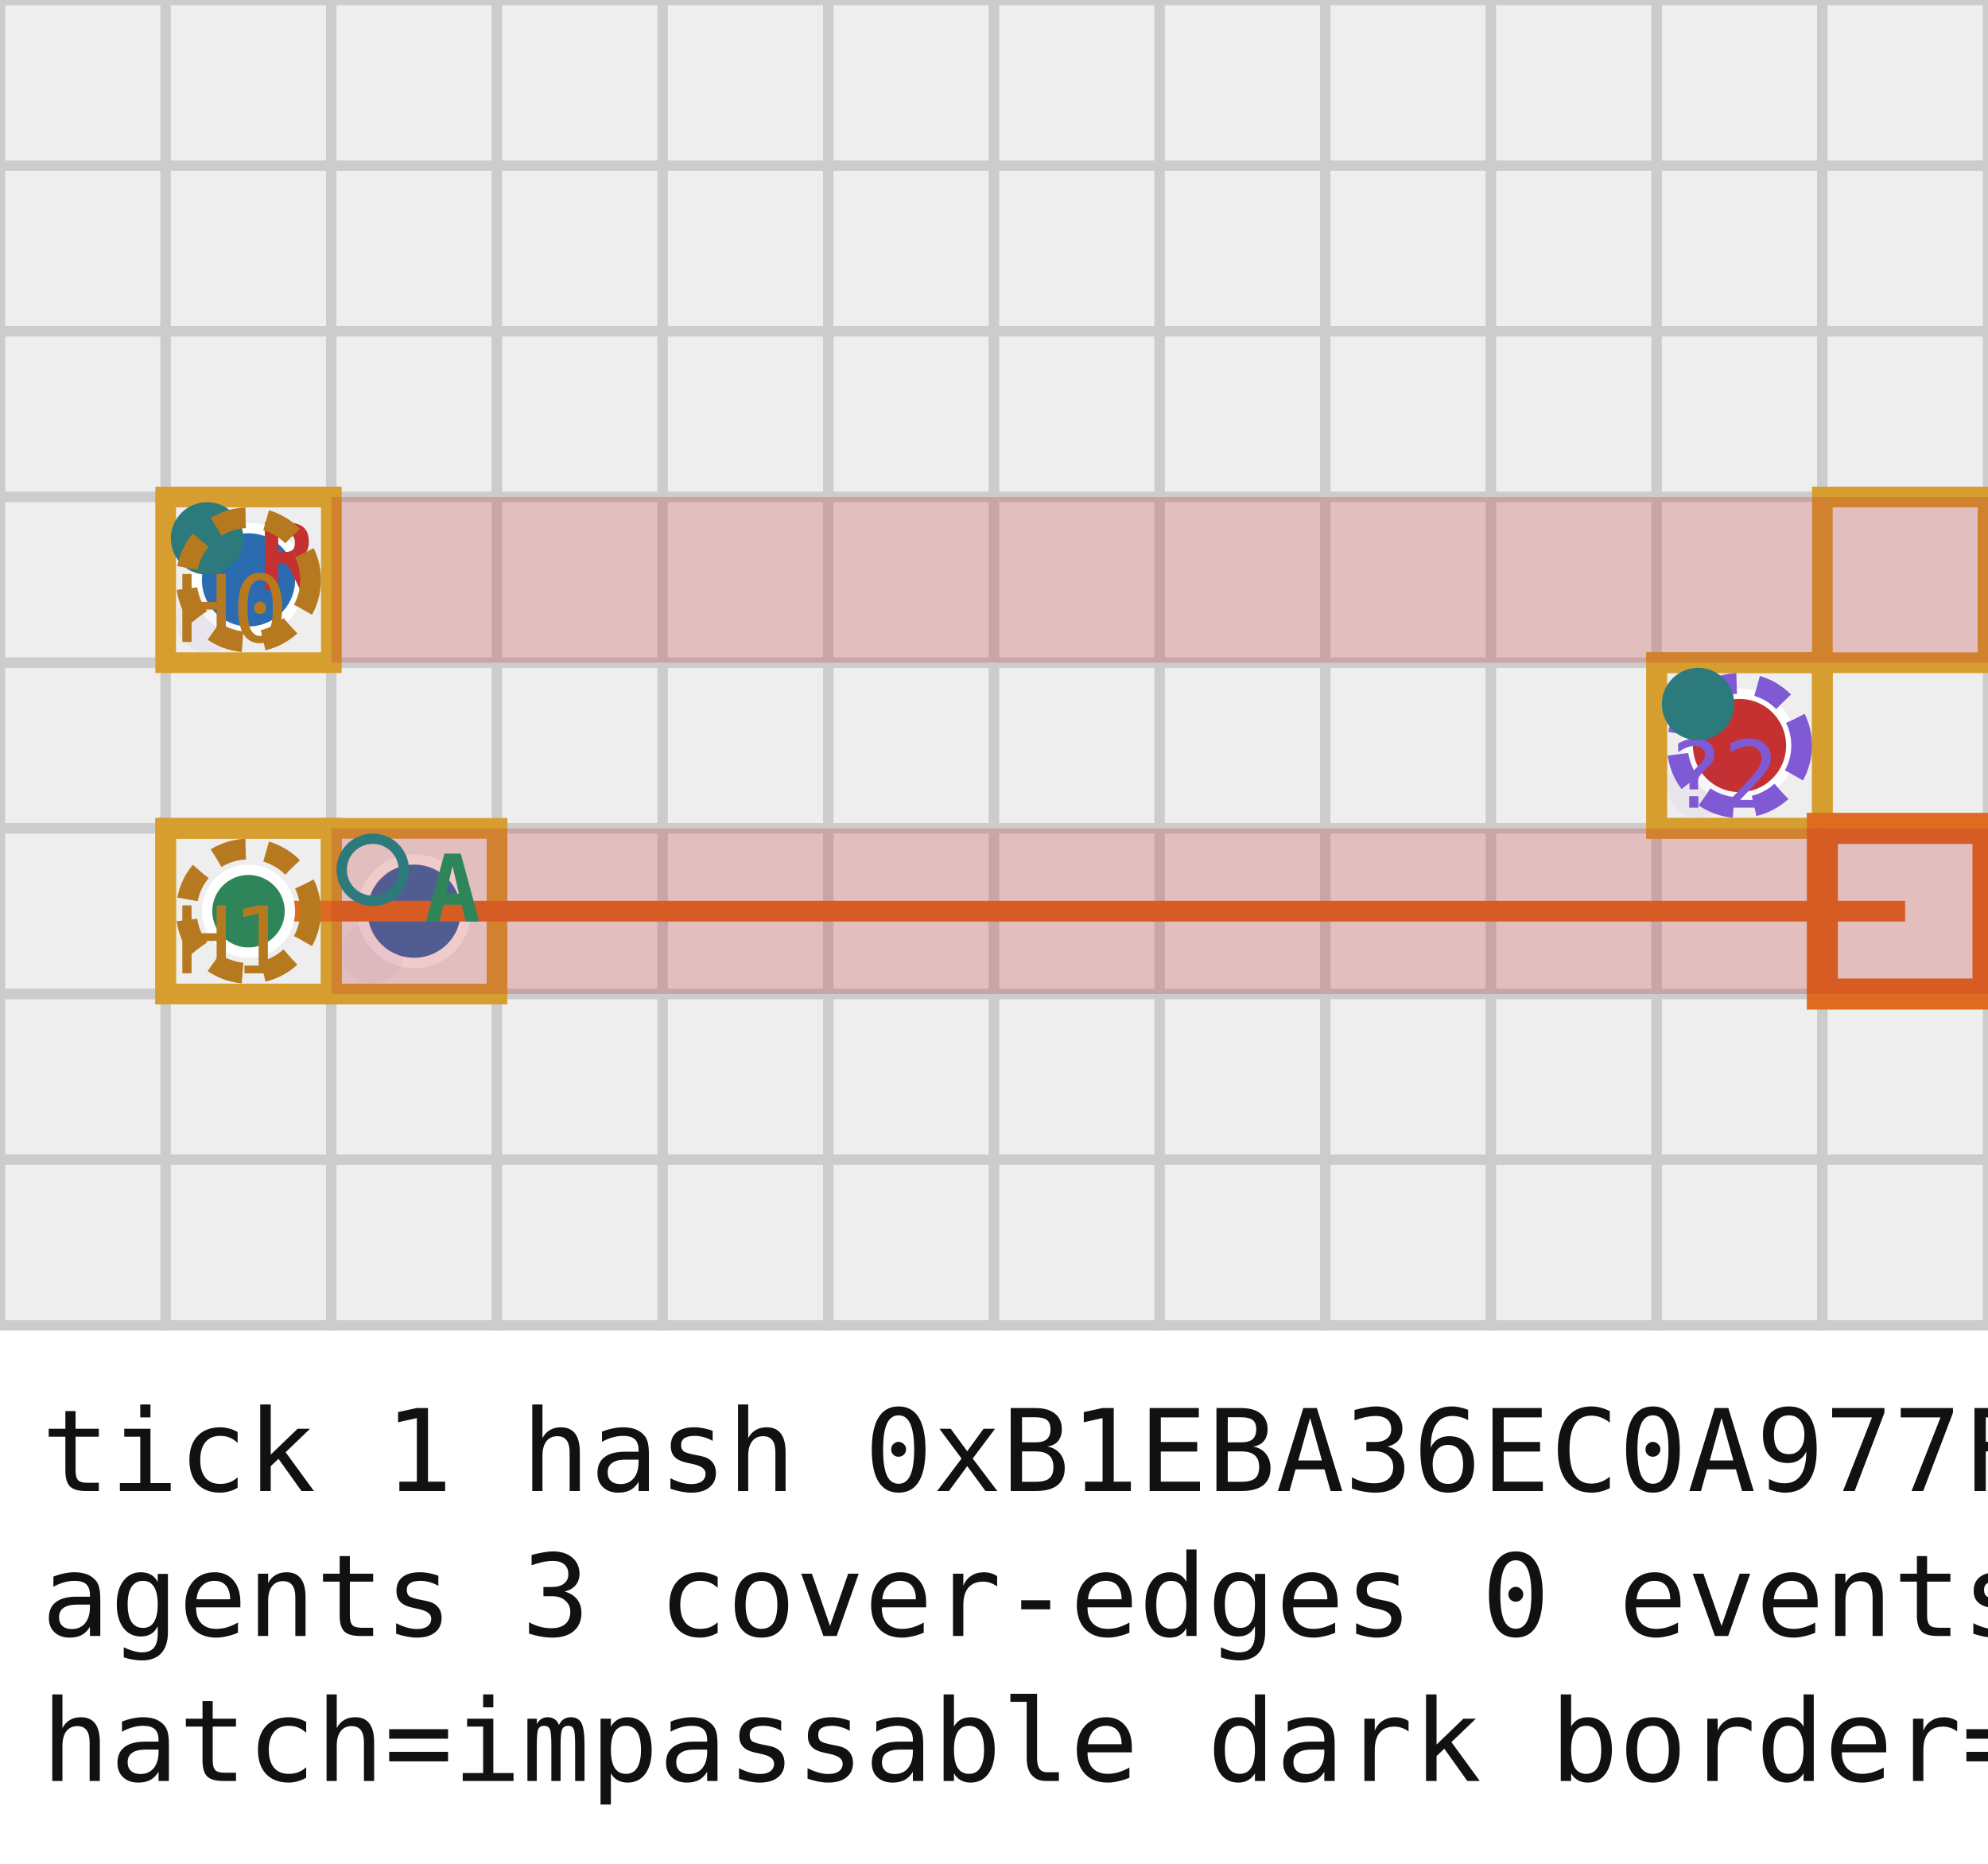
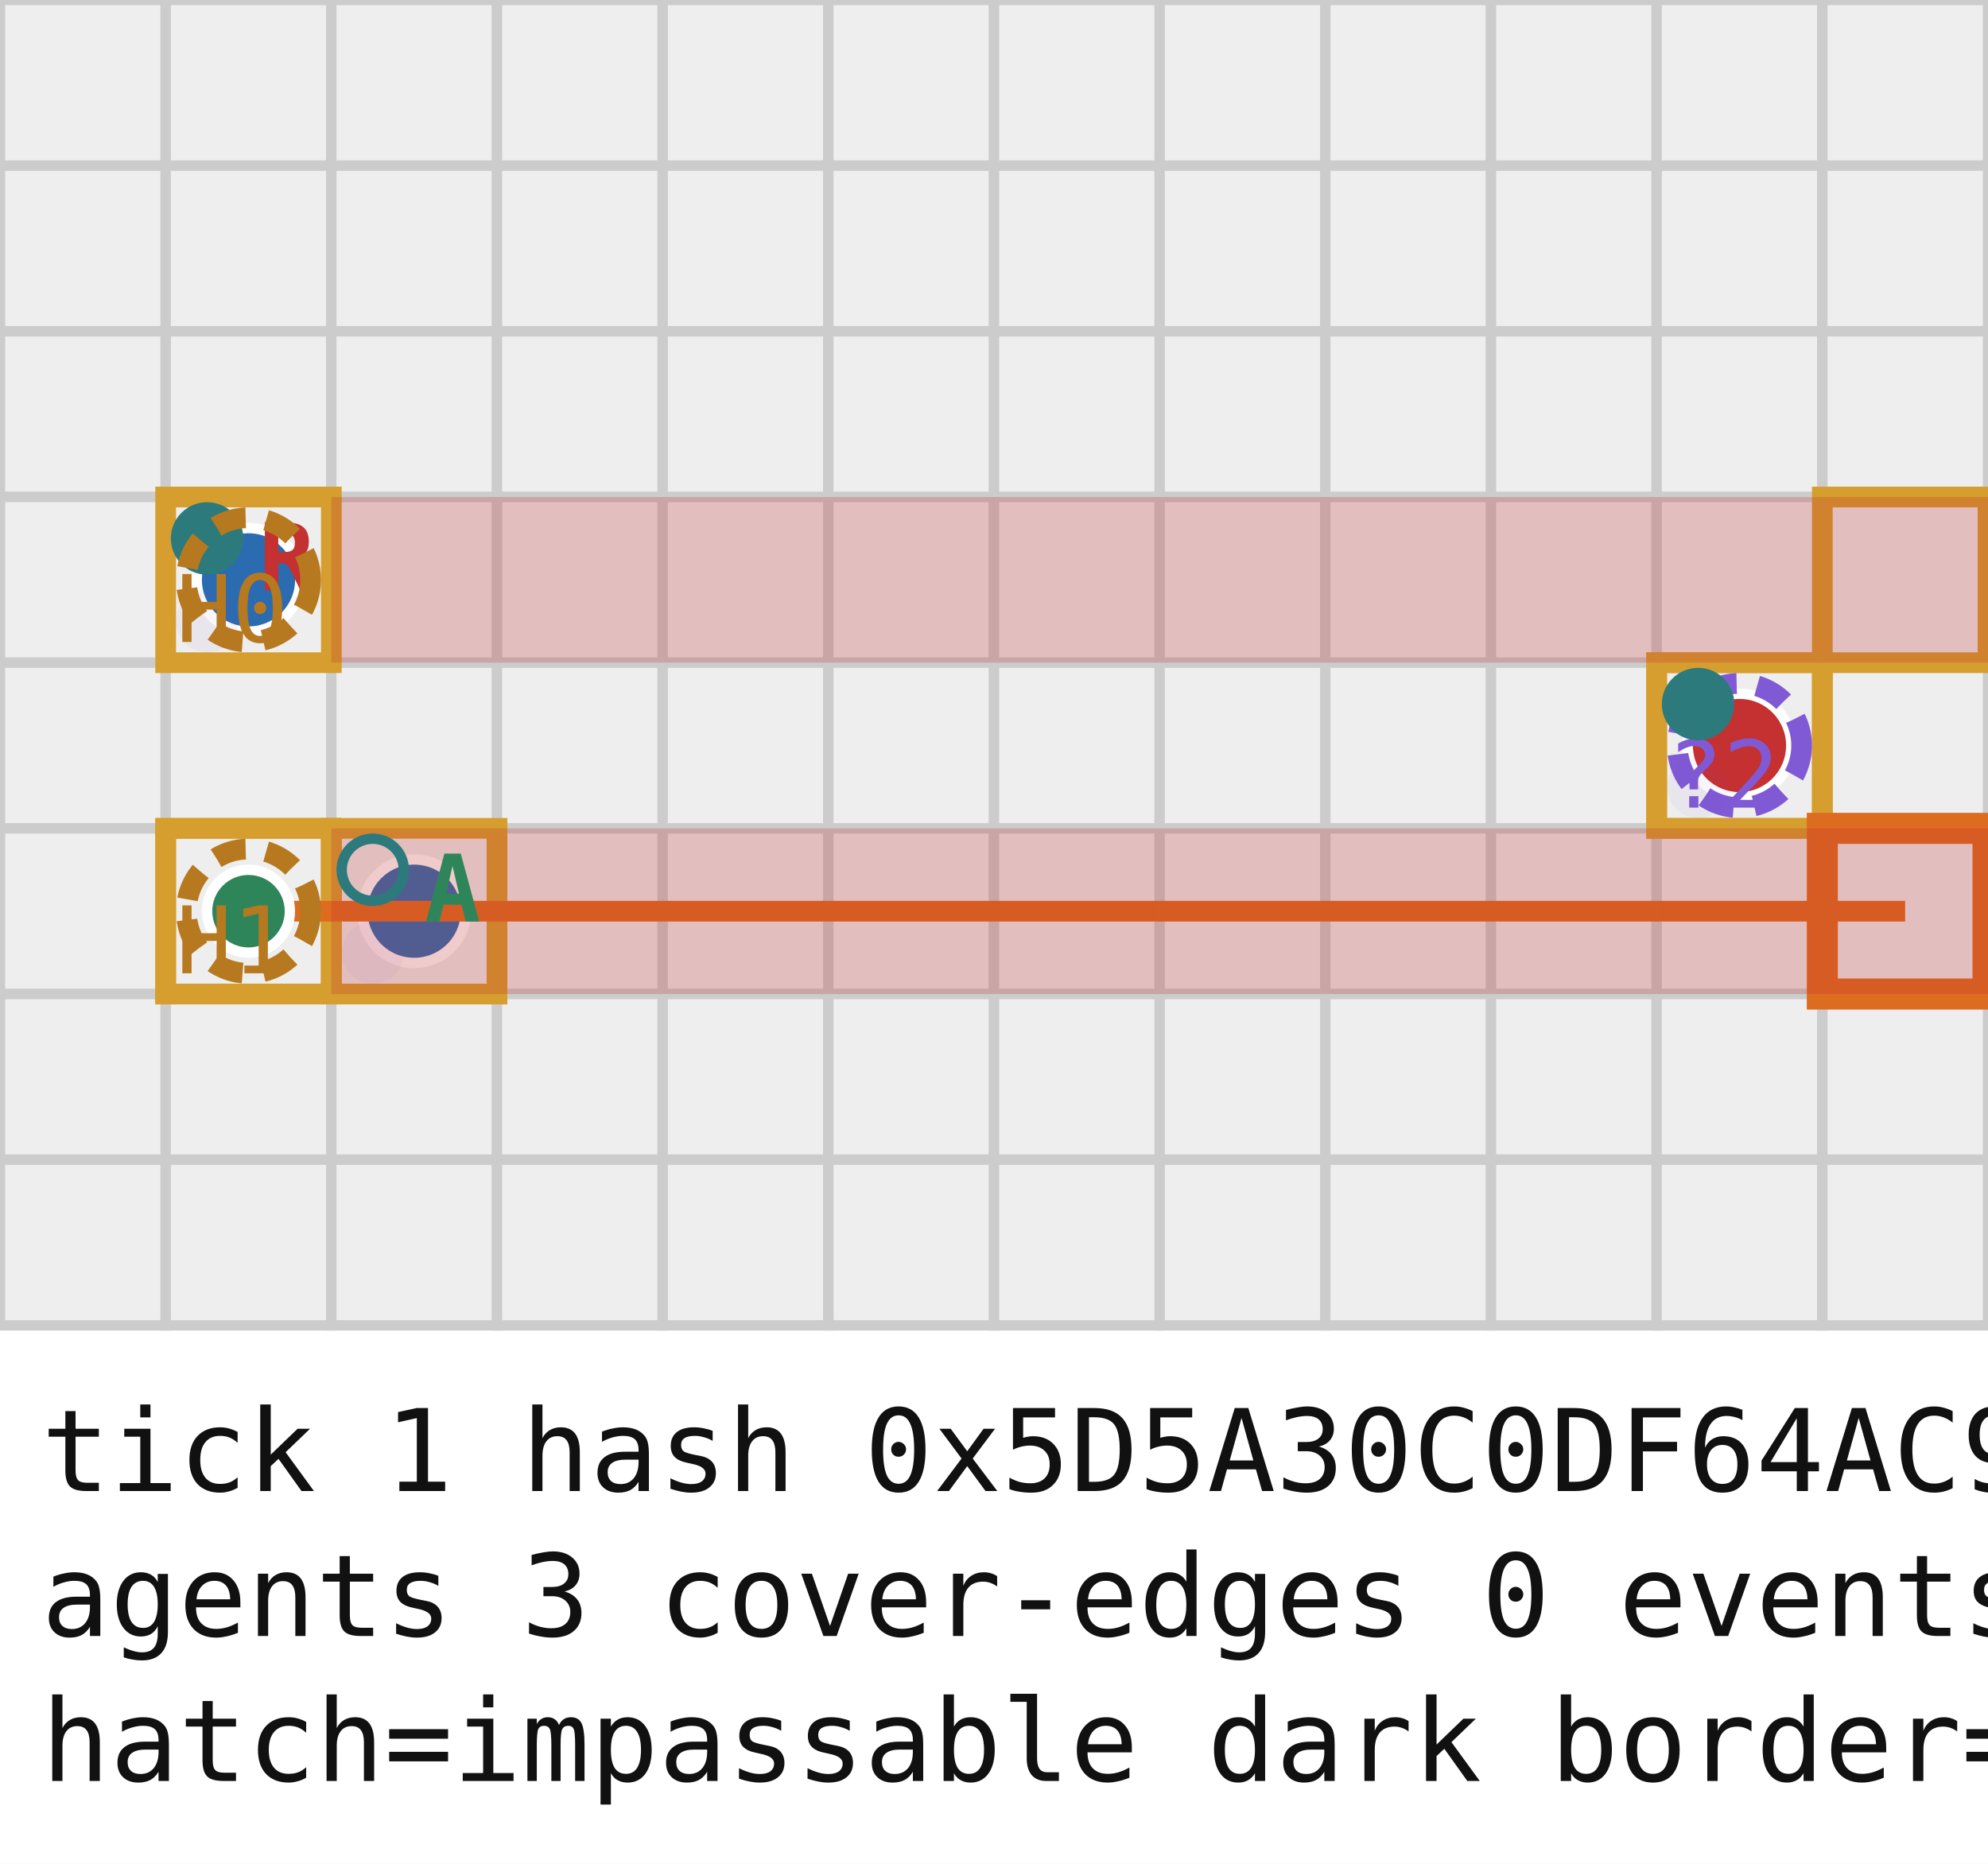
<svg xmlns="http://www.w3.org/2000/svg" width="192" height="180" viewBox="0 0 192 180">
  <defs>
    <pattern id="cw-hatch" width="4" height="4" patternUnits="userSpaceOnUse">
      <path d="M0,4 L4,0" stroke="#8a8a8a" stroke-width="1" />
    </pattern>
  </defs>
  <rect x="0" y="0" width="192" height="180" fill="#ffffff" />
  <rect x="0" y="0" width="16" height="16" fill="rgb(238,238,238)" stroke="#cccccc" stroke-width="1" />
  <rect x="16" y="0" width="16" height="16" fill="rgb(238,238,238)" stroke="#cccccc" stroke-width="1" />
  <rect x="32" y="0" width="16" height="16" fill="rgb(238,238,238)" stroke="#cccccc" stroke-width="1" />
  <rect x="48" y="0" width="16" height="16" fill="rgb(238,238,238)" stroke="#cccccc" stroke-width="1" />
  <rect x="64" y="0" width="16" height="16" fill="rgb(238,238,238)" stroke="#cccccc" stroke-width="1" />
  <rect x="80" y="0" width="16" height="16" fill="rgb(238,238,238)" stroke="#cccccc" stroke-width="1" />
  <rect x="96" y="0" width="16" height="16" fill="rgb(238,238,238)" stroke="#cccccc" stroke-width="1" />
  <rect x="112" y="0" width="16" height="16" fill="rgb(238,238,238)" stroke="#cccccc" stroke-width="1" />
  <rect x="128" y="0" width="16" height="16" fill="rgb(238,238,238)" stroke="#cccccc" stroke-width="1" />
  <rect x="144" y="0" width="16" height="16" fill="rgb(238,238,238)" stroke="#cccccc" stroke-width="1" />
  <rect x="160" y="0" width="16" height="16" fill="rgb(238,238,238)" stroke="#cccccc" stroke-width="1" />
  <rect x="176" y="0" width="16" height="16" fill="rgb(238,238,238)" stroke="#cccccc" stroke-width="1" />
  <rect x="0" y="16" width="16" height="16" fill="rgb(238,238,238)" stroke="#cccccc" stroke-width="1" />
  <rect x="16" y="16" width="16" height="16" fill="rgb(238,238,238)" stroke="#cccccc" stroke-width="1" />
  <rect x="32" y="16" width="16" height="16" fill="rgb(238,238,238)" stroke="#cccccc" stroke-width="1" />
  <rect x="48" y="16" width="16" height="16" fill="rgb(238,238,238)" stroke="#cccccc" stroke-width="1" />
  <rect x="64" y="16" width="16" height="16" fill="rgb(238,238,238)" stroke="#cccccc" stroke-width="1" />
  <rect x="80" y="16" width="16" height="16" fill="rgb(238,238,238)" stroke="#cccccc" stroke-width="1" />
  <rect x="96" y="16" width="16" height="16" fill="rgb(238,238,238)" stroke="#cccccc" stroke-width="1" />
  <rect x="112" y="16" width="16" height="16" fill="rgb(238,238,238)" stroke="#cccccc" stroke-width="1" />
  <rect x="128" y="16" width="16" height="16" fill="rgb(238,238,238)" stroke="#cccccc" stroke-width="1" />
  <rect x="144" y="16" width="16" height="16" fill="rgb(238,238,238)" stroke="#cccccc" stroke-width="1" />
  <rect x="160" y="16" width="16" height="16" fill="rgb(238,238,238)" stroke="#cccccc" stroke-width="1" />
  <rect x="176" y="16" width="16" height="16" fill="rgb(238,238,238)" stroke="#cccccc" stroke-width="1" />
  <rect x="0" y="32" width="16" height="16" fill="rgb(238,238,238)" stroke="#cccccc" stroke-width="1" />
  <rect x="16" y="32" width="16" height="16" fill="rgb(238,238,238)" stroke="#cccccc" stroke-width="1" />
  <rect x="32" y="32" width="16" height="16" fill="rgb(238,238,238)" stroke="#cccccc" stroke-width="1" />
  <rect x="48" y="32" width="16" height="16" fill="rgb(238,238,238)" stroke="#cccccc" stroke-width="1" />
  <rect x="64" y="32" width="16" height="16" fill="rgb(238,238,238)" stroke="#cccccc" stroke-width="1" />
  <rect x="80" y="32" width="16" height="16" fill="rgb(238,238,238)" stroke="#cccccc" stroke-width="1" />
  <rect x="96" y="32" width="16" height="16" fill="rgb(238,238,238)" stroke="#cccccc" stroke-width="1" />
  <rect x="112" y="32" width="16" height="16" fill="rgb(238,238,238)" stroke="#cccccc" stroke-width="1" />
  <rect x="128" y="32" width="16" height="16" fill="rgb(238,238,238)" stroke="#cccccc" stroke-width="1" />
  <rect x="144" y="32" width="16" height="16" fill="rgb(238,238,238)" stroke="#cccccc" stroke-width="1" />
  <rect x="160" y="32" width="16" height="16" fill="rgb(238,238,238)" stroke="#cccccc" stroke-width="1" />
  <rect x="176" y="32" width="16" height="16" fill="rgb(238,238,238)" stroke="#cccccc" stroke-width="1" />
  <rect x="0" y="48" width="16" height="16" fill="rgb(238,238,238)" stroke="#cccccc" stroke-width="1" />
  <rect x="16" y="48" width="16" height="16" fill="rgb(238,238,238)" stroke="#cccccc" stroke-width="1" />
  <rect x="32" y="48" width="16" height="16" fill="rgb(238,238,238)" stroke="#cccccc" stroke-width="1" />
  <rect x="48" y="48" width="16" height="16" fill="rgb(238,238,238)" stroke="#cccccc" stroke-width="1" />
  <rect x="64" y="48" width="16" height="16" fill="rgb(238,238,238)" stroke="#cccccc" stroke-width="1" />
  <rect x="80" y="48" width="16" height="16" fill="rgb(238,238,238)" stroke="#cccccc" stroke-width="1" />
  <rect x="96" y="48" width="16" height="16" fill="rgb(238,238,238)" stroke="#cccccc" stroke-width="1" />
  <rect x="112" y="48" width="16" height="16" fill="rgb(238,238,238)" stroke="#cccccc" stroke-width="1" />
  <rect x="128" y="48" width="16" height="16" fill="rgb(238,238,238)" stroke="#cccccc" stroke-width="1" />
  <rect x="144" y="48" width="16" height="16" fill="rgb(238,238,238)" stroke="#cccccc" stroke-width="1" />
  <rect x="160" y="48" width="16" height="16" fill="rgb(238,238,238)" stroke="#cccccc" stroke-width="1" />
  <rect x="176" y="48" width="16" height="16" fill="rgb(238,238,238)" stroke="#cccccc" stroke-width="1" />
  <rect x="0" y="64" width="16" height="16" fill="rgb(238,238,238)" stroke="#cccccc" stroke-width="1" />
  <rect x="16" y="64" width="16" height="16" fill="rgb(238,238,238)" stroke="#cccccc" stroke-width="1" />
  <rect x="32" y="64" width="16" height="16" fill="rgb(238,238,238)" stroke="#cccccc" stroke-width="1" />
  <rect x="48" y="64" width="16" height="16" fill="rgb(238,238,238)" stroke="#cccccc" stroke-width="1" />
  <rect x="64" y="64" width="16" height="16" fill="rgb(238,238,238)" stroke="#cccccc" stroke-width="1" />
  <rect x="80" y="64" width="16" height="16" fill="rgb(238,238,238)" stroke="#cccccc" stroke-width="1" />
  <rect x="96" y="64" width="16" height="16" fill="rgb(238,238,238)" stroke="#cccccc" stroke-width="1" />
  <rect x="112" y="64" width="16" height="16" fill="rgb(238,238,238)" stroke="#cccccc" stroke-width="1" />
  <rect x="128" y="64" width="16" height="16" fill="rgb(238,238,238)" stroke="#cccccc" stroke-width="1" />
  <rect x="144" y="64" width="16" height="16" fill="rgb(238,238,238)" stroke="#cccccc" stroke-width="1" />
  <rect x="160" y="64" width="16" height="16" fill="rgb(238,238,238)" stroke="#cccccc" stroke-width="1" />
  <rect x="176" y="64" width="16" height="16" fill="rgb(238,238,238)" stroke="#cccccc" stroke-width="1" />
  <rect x="0" y="80" width="16" height="16" fill="rgb(238,238,238)" stroke="#cccccc" stroke-width="1" />
  <rect x="16" y="80" width="16" height="16" fill="rgb(238,238,238)" stroke="#cccccc" stroke-width="1" />
  <rect x="32" y="80" width="16" height="16" fill="rgb(238,238,238)" stroke="#cccccc" stroke-width="1" />
  <rect x="48" y="80" width="16" height="16" fill="rgb(238,238,238)" stroke="#cccccc" stroke-width="1" />
  <rect x="64" y="80" width="16" height="16" fill="rgb(238,238,238)" stroke="#cccccc" stroke-width="1" />
  <rect x="80" y="80" width="16" height="16" fill="rgb(238,238,238)" stroke="#cccccc" stroke-width="1" />
  <rect x="96" y="80" width="16" height="16" fill="rgb(238,238,238)" stroke="#cccccc" stroke-width="1" />
  <rect x="112" y="80" width="16" height="16" fill="rgb(238,238,238)" stroke="#cccccc" stroke-width="1" />
  <rect x="128" y="80" width="16" height="16" fill="rgb(238,238,238)" stroke="#cccccc" stroke-width="1" />
  <rect x="144" y="80" width="16" height="16" fill="rgb(238,238,238)" stroke="#cccccc" stroke-width="1" />
  <rect x="160" y="80" width="16" height="16" fill="rgb(238,238,238)" stroke="#cccccc" stroke-width="1" />
  <rect x="176" y="80" width="16" height="16" fill="rgb(238,238,238)" stroke="#cccccc" stroke-width="1" />
  <rect x="0" y="96" width="16" height="16" fill="rgb(238,238,238)" stroke="#cccccc" stroke-width="1" />
  <rect x="16" y="96" width="16" height="16" fill="rgb(238,238,238)" stroke="#cccccc" stroke-width="1" />
  <rect x="32" y="96" width="16" height="16" fill="rgb(238,238,238)" stroke="#cccccc" stroke-width="1" />
  <rect x="48" y="96" width="16" height="16" fill="rgb(238,238,238)" stroke="#cccccc" stroke-width="1" />
  <rect x="64" y="96" width="16" height="16" fill="rgb(238,238,238)" stroke="#cccccc" stroke-width="1" />
  <rect x="80" y="96" width="16" height="16" fill="rgb(238,238,238)" stroke="#cccccc" stroke-width="1" />
  <rect x="96" y="96" width="16" height="16" fill="rgb(238,238,238)" stroke="#cccccc" stroke-width="1" />
  <rect x="112" y="96" width="16" height="16" fill="rgb(238,238,238)" stroke="#cccccc" stroke-width="1" />
  <rect x="128" y="96" width="16" height="16" fill="rgb(238,238,238)" stroke="#cccccc" stroke-width="1" />
  <rect x="144" y="96" width="16" height="16" fill="rgb(238,238,238)" stroke="#cccccc" stroke-width="1" />
  <rect x="160" y="96" width="16" height="16" fill="rgb(238,238,238)" stroke="#cccccc" stroke-width="1" />
  <rect x="176" y="96" width="16" height="16" fill="rgb(238,238,238)" stroke="#cccccc" stroke-width="1" />
  <rect x="0" y="112" width="16" height="16" fill="rgb(238,238,238)" stroke="#cccccc" stroke-width="1" />
  <rect x="16" y="112" width="16" height="16" fill="rgb(238,238,238)" stroke="#cccccc" stroke-width="1" />
  <rect x="32" y="112" width="16" height="16" fill="rgb(238,238,238)" stroke="#cccccc" stroke-width="1" />
  <rect x="48" y="112" width="16" height="16" fill="rgb(238,238,238)" stroke="#cccccc" stroke-width="1" />
  <rect x="64" y="112" width="16" height="16" fill="rgb(238,238,238)" stroke="#cccccc" stroke-width="1" />
  <rect x="80" y="112" width="16" height="16" fill="rgb(238,238,238)" stroke="#cccccc" stroke-width="1" />
  <rect x="96" y="112" width="16" height="16" fill="rgb(238,238,238)" stroke="#cccccc" stroke-width="1" />
  <rect x="112" y="112" width="16" height="16" fill="rgb(238,238,238)" stroke="#cccccc" stroke-width="1" />
  <rect x="128" y="112" width="16" height="16" fill="rgb(238,238,238)" stroke="#cccccc" stroke-width="1" />
  <rect x="144" y="112" width="16" height="16" fill="rgb(238,238,238)" stroke="#cccccc" stroke-width="1" />
  <rect x="160" y="112" width="16" height="16" fill="rgb(238,238,238)" stroke="#cccccc" stroke-width="1" />
  <rect x="176" y="112" width="16" height="16" fill="rgb(238,238,238)" stroke="#cccccc" stroke-width="1" />
  <rect x="176" y="48" width="16" height="16" fill="none" stroke="#d69e2e" stroke-width="2" />
  <rect x="176" y="80" width="16" height="16" fill="none" stroke="#d69e2e" stroke-width="2" />
  <rect x="160" y="64" width="16" height="16" fill="none" stroke="#d69e2e" stroke-width="2" />
  <rect x="160" y="64" width="16" height="16" fill="none" stroke="#d69e2e" stroke-width="2" />
  <rect x="16" y="48" width="16" height="16" fill="none" stroke="#d69e2e" stroke-width="2" />
  <rect x="16" y="80" width="16" height="16" fill="none" stroke="#d69e2e" stroke-width="2" />
  <rect x="176" y="80" width="16" height="16" fill="none" stroke="#d69e2e" stroke-width="2" />
  <rect x="16" y="80" width="16" height="16" fill="none" stroke="#d69e2e" stroke-width="2" />
  <rect x="32" y="80" width="16" height="16" fill="none" stroke="#d69e2e" stroke-width="2" />
  <circle cx="24" cy="56" r="5" fill="#2b6cb0" stroke="#ffffff" stroke-width="1" />
  <line x1="40" y1="88" x2="184" y2="88" stroke="#2b6cb0" stroke-width="1" stroke-dasharray="3,2" />
  <circle cx="40" cy="88" r="5" fill="#2b6cb0" stroke="#ffffff" stroke-width="1" />
  <circle cx="168" cy="72" r="5" fill="#c53030" stroke="#ffffff" stroke-width="1" />
  <polyline points="24,88 40,88 56,88 72,88 88,88 104,88 120,88 136,88 152,88 168,88 184,88" fill="none" stroke="#dd6b20" stroke-width="2" />
  <circle cx="24" cy="88" r="4" fill="#2f855a" stroke="#ffffff" stroke-width="1" />
  <rect x="176" y="80" width="16" height="16" fill="none" stroke="#dd6b20" stroke-width="3" />
  <circle cx="168" cy="72" r="6" fill="none" stroke="#805ad5" stroke-width="2" stroke-dasharray="3,2" />
  <text x="161" y="78" font-family="monospace" font-size="9" fill="#805ad5">?2</text>
  <rect x="32" y="48" width="16" height="16" fill="#c53030" fill-opacity="0.25" />
  <rect x="48" y="48" width="16" height="16" fill="#c53030" fill-opacity="0.25" />
  <rect x="64" y="48" width="16" height="16" fill="#c53030" fill-opacity="0.25" />
  <rect x="80" y="48" width="16" height="16" fill="#c53030" fill-opacity="0.25" />
  <rect x="96" y="48" width="16" height="16" fill="#c53030" fill-opacity="0.25" />
  <rect x="112" y="48" width="16" height="16" fill="#c53030" fill-opacity="0.25" />
  <rect x="128" y="48" width="16" height="16" fill="#c53030" fill-opacity="0.25" />
  <rect x="144" y="48" width="16" height="16" fill="#c53030" fill-opacity="0.25" />
  <rect x="160" y="48" width="16" height="16" fill="#c53030" fill-opacity="0.25" />
  <rect x="176" y="48" width="16" height="16" fill="#c53030" fill-opacity="0.25" />
  <text x="25" y="57" font-family="monospace" font-size="9" font-weight="bold" fill="#c53030">R</text>
  <rect x="32" y="80" width="16" height="16" fill="#c53030" fill-opacity="0.25" />
  <rect x="48" y="80" width="16" height="16" fill="#c53030" fill-opacity="0.25" />
  <rect x="64" y="80" width="16" height="16" fill="#c53030" fill-opacity="0.25" />
  <rect x="80" y="80" width="16" height="16" fill="#c53030" fill-opacity="0.25" />
  <rect x="96" y="80" width="16" height="16" fill="#c53030" fill-opacity="0.25" />
  <rect x="112" y="80" width="16" height="16" fill="#c53030" fill-opacity="0.25" />
  <rect x="128" y="80" width="16" height="16" fill="#c53030" fill-opacity="0.25" />
  <rect x="144" y="80" width="16" height="16" fill="#c53030" fill-opacity="0.25" />
  <rect x="160" y="80" width="16" height="16" fill="#c53030" fill-opacity="0.25" />
  <rect x="176" y="80" width="16" height="16" fill="#c53030" fill-opacity="0.25" />
  <text x="41" y="89" font-family="monospace" font-size="9" font-weight="bold" fill="#2f855a">A</text>
  <circle cx="20" cy="52" r="3" fill="#2c7a7b" stroke="#2c7a7b" stroke-width="1" />
  <circle cx="36" cy="84" r="3" fill="none" stroke="#2c7a7b" stroke-width="1" />
  <circle cx="164" cy="68" r="3" fill="#2c7a7b" stroke="#2c7a7b" stroke-width="1" />
  <circle cx="20" cy="60" r="3" fill="#6b46c1" fill-opacity="0.05" />
  <circle cx="36" cy="92" r="3" fill="#6b46c1" fill-opacity="0.05" />
  <circle cx="164" cy="76" r="3" fill="#6b46c1" fill-opacity="0.05" />
  <circle cx="24" cy="56" r="6" fill="none" stroke="#b7791f" stroke-width="2" stroke-dasharray="3,2" />
  <text x="17" y="62" font-family="monospace" font-size="9" fill="#b7791f">H0</text>
  <circle cx="24" cy="88" r="6" fill="none" stroke="#b7791f" stroke-width="2" stroke-dasharray="3,2" />
  <text x="17" y="94" font-family="monospace" font-size="9" fill="#b7791f">H1</text>
-   <text x="4" y="144" font-family="monospace" font-size="11" fill="#111111">tick 1  hash 0xB1EBA36EC0A977F4  draws 0</text>
+   <text x="4" y="144" font-family="monospace" font-size="11" fill="#111111">tick 1  hash 0x5D5A30C0DF64AC93  draws 0</text>
  <text x="4" y="158" font-family="monospace" font-size="11" fill="#111111">agents 3  cover-edges 0  events 10</text>
  <text x="4" y="172" font-family="monospace" font-size="11" fill="#111111">hatch=impassable  dark border=opaque  darker fill=higher elevation  triangle=cover  circle=agent</text>
</svg>
